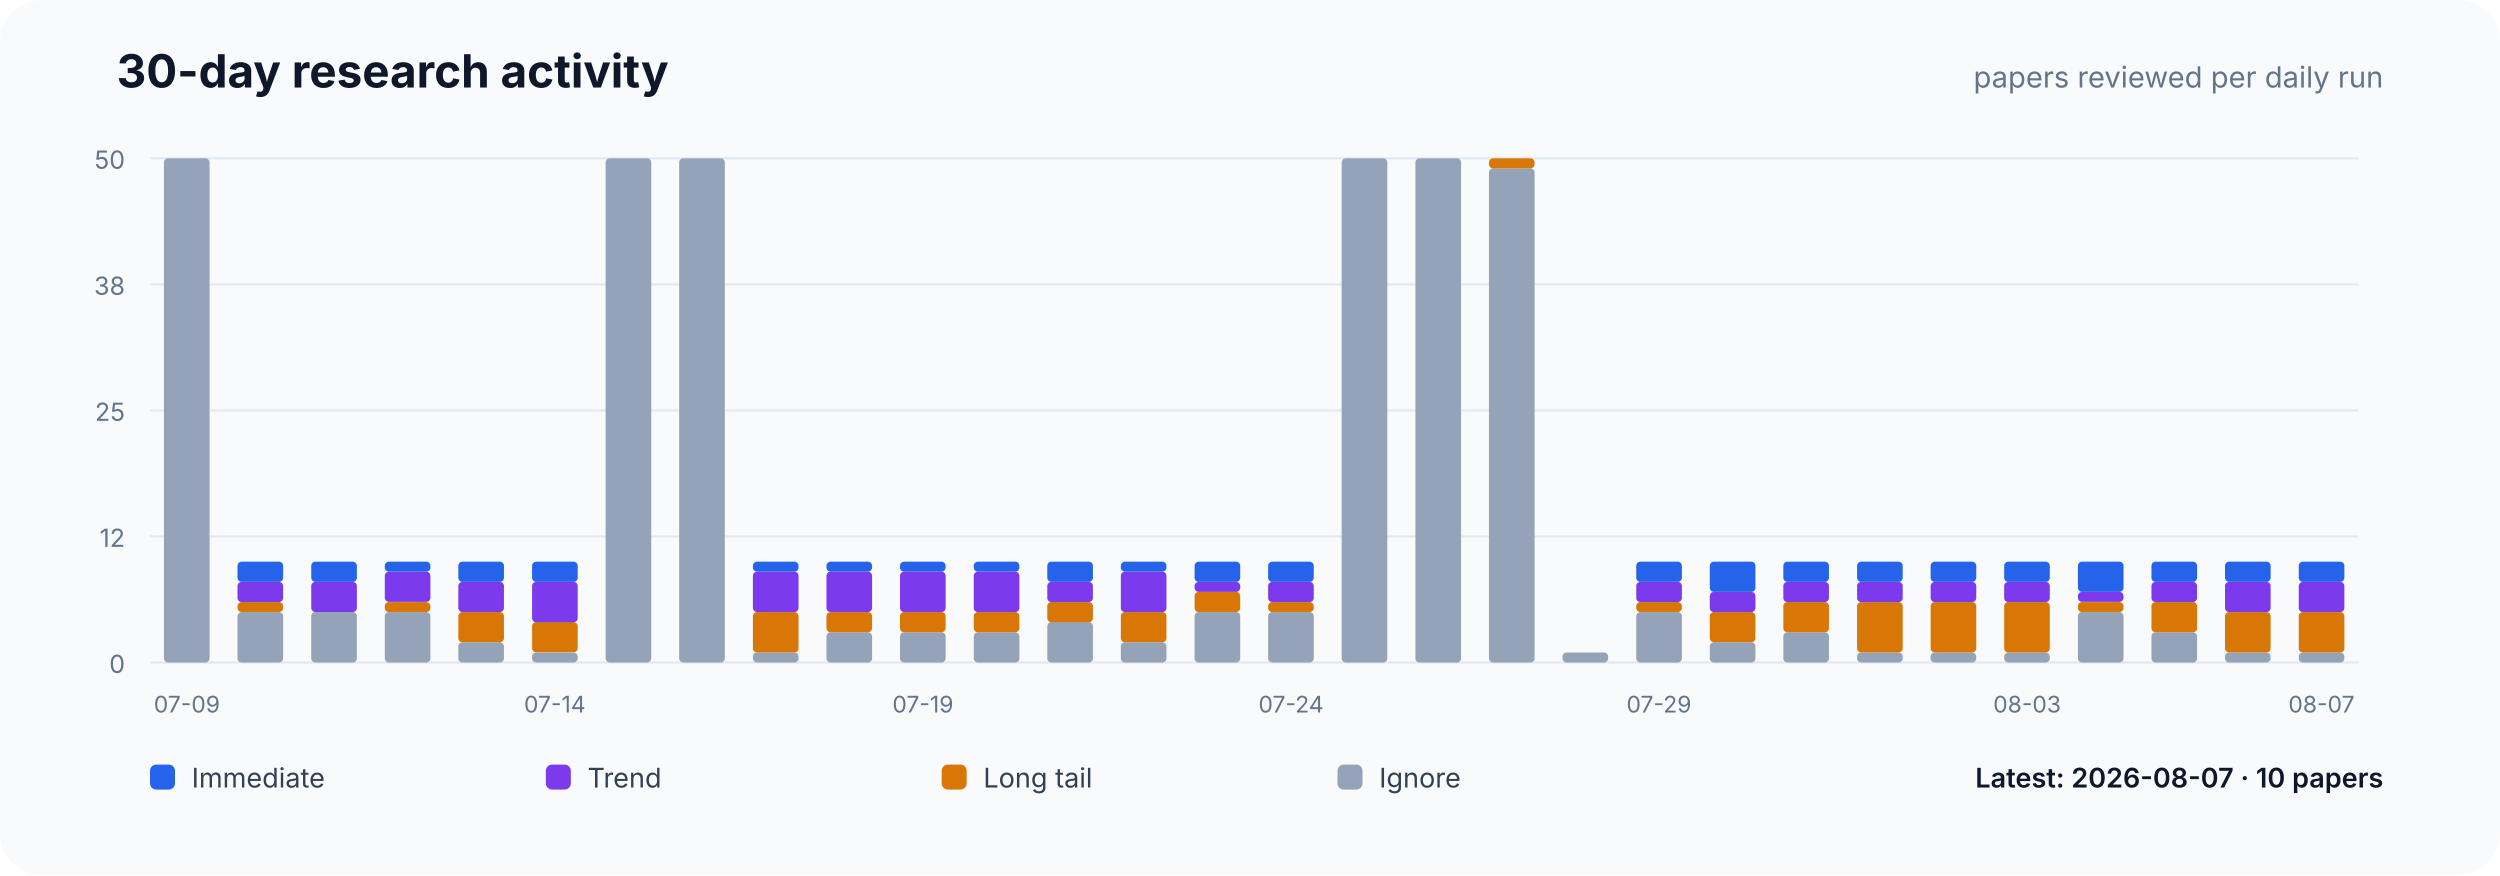
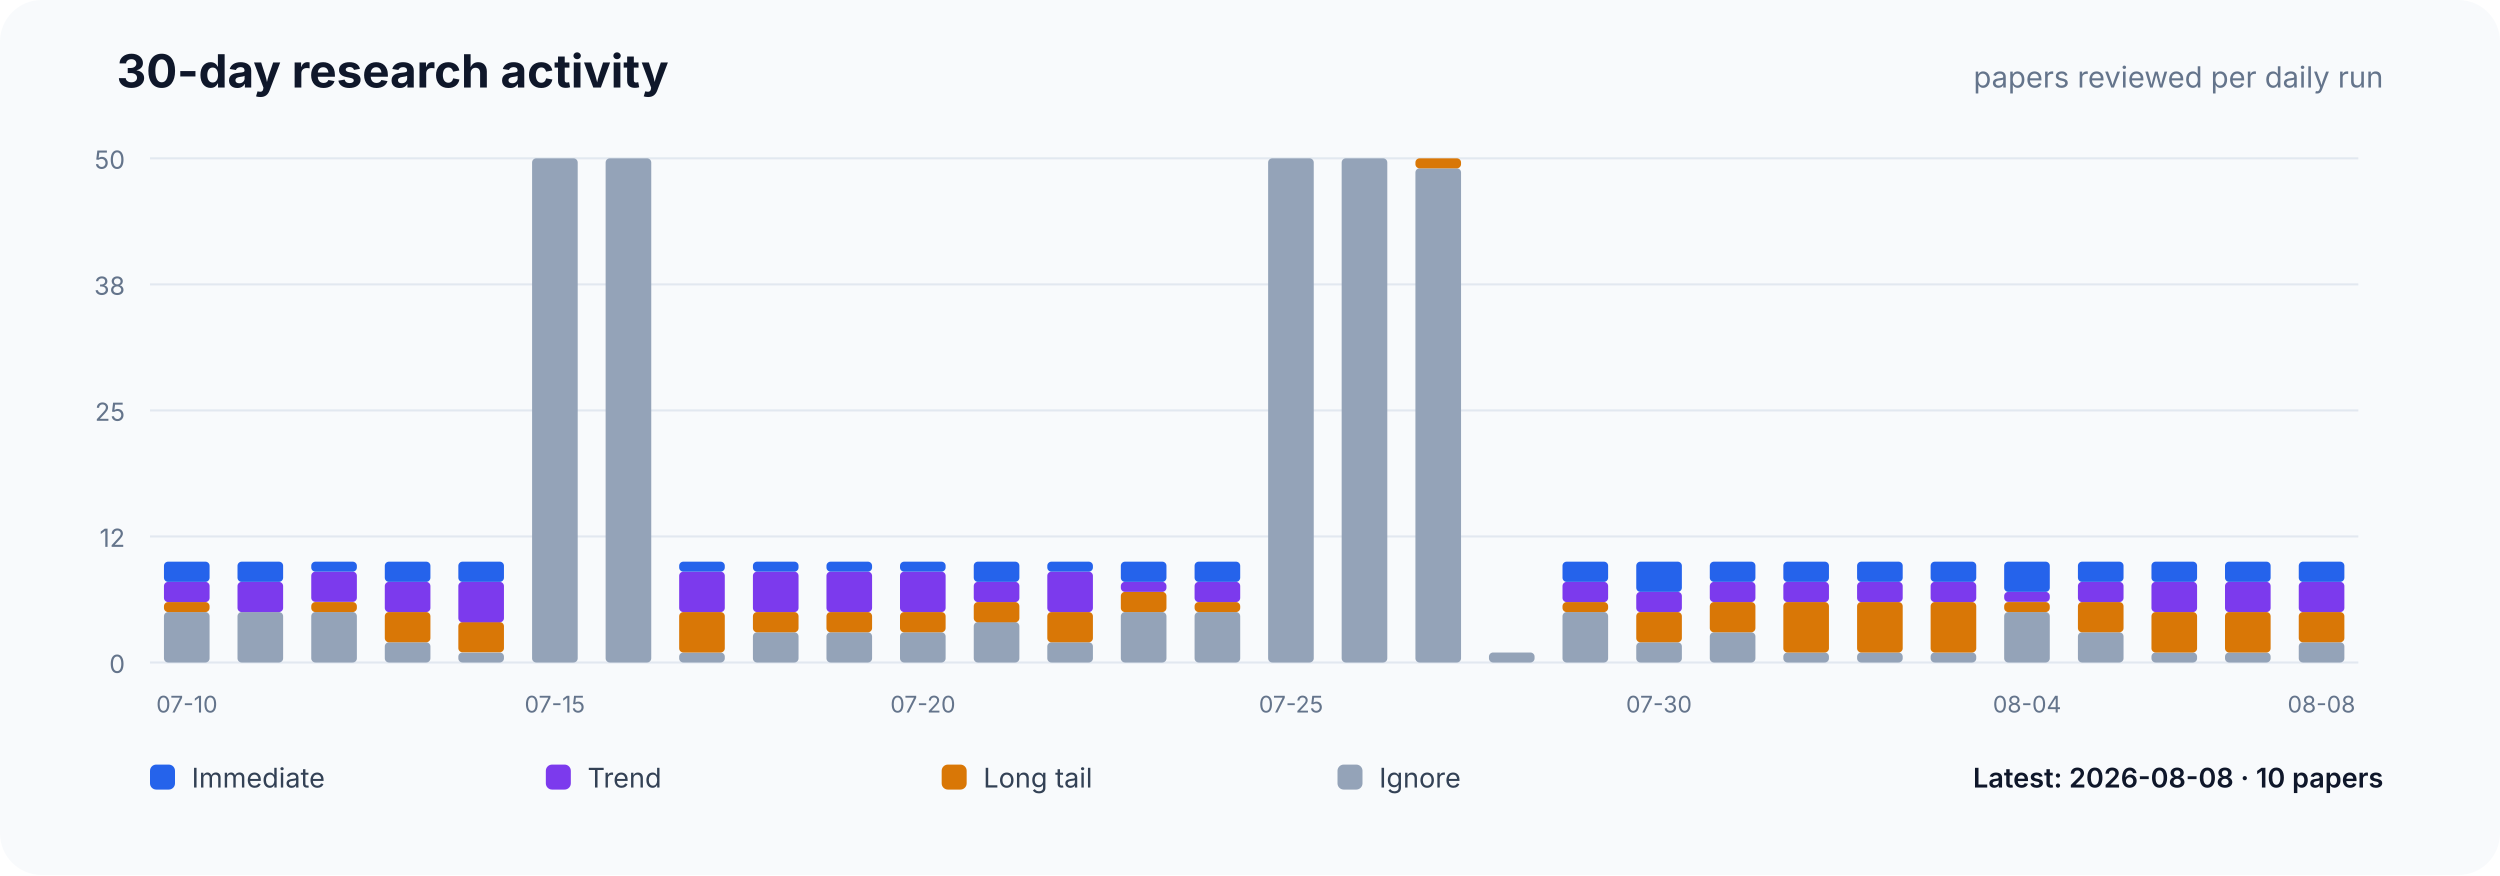
<svg xmlns="http://www.w3.org/2000/svg" width="1200" height="420" viewBox="0 0 1200 420" role="img" aria-labelledby="title desc">
  <rect width="1200" height="420" rx="20" fill="#f8fafc" />
  <text x="56" y="42" font-family="Inter,system-ui,sans-serif" font-size="22" font-weight="700" fill="#0f172a">30-day research activity</text>
  <text x="1144" y="42" text-anchor="end" font-family="Inter,system-ui,sans-serif" font-size="14" fill="#64748b">papers reviewed per daily run</text>
  <line x1="72" y1="318.0" x2="1132" y2="318.0" stroke="#e2e8f0" />
  <text x="60" y="323.0" text-anchor="end" font-family="Inter,system-ui,sans-serif" font-size="12" fill="#64748b">0</text>
  <line x1="72" y1="257.5" x2="1132" y2="257.5" stroke="#e2e8f0" />
  <text x="60" y="262.5" text-anchor="end" font-family="Inter,system-ui,sans-serif" font-size="12" fill="#64748b">12</text>
  <line x1="72" y1="197.0" x2="1132" y2="197.0" stroke="#e2e8f0" />
  <text x="60" y="202.0" text-anchor="end" font-family="Inter,system-ui,sans-serif" font-size="12" fill="#64748b">25</text>
  <line x1="72" y1="136.5" x2="1132" y2="136.5" stroke="#e2e8f0" />
  <text x="60" y="141.5" text-anchor="end" font-family="Inter,system-ui,sans-serif" font-size="12" fill="#64748b">38</text>
  <line x1="72" y1="76.0" x2="1132" y2="76.0" stroke="#e2e8f0" />
  <text x="60" y="81.0" text-anchor="end" font-family="Inter,system-ui,sans-serif" font-size="12" fill="#64748b">50</text>
-   <rect x="78.7" y="76.0" width="21.9" height="242.0" rx="2" fill="#94a3b8" />
-   <rect x="78.7" y="76.0" width="21.9" height="0.0" rx="2" fill="#d97706" />
-   <rect x="78.7" y="76.0" width="21.9" height="0.0" rx="2" fill="#7c3aed" />
-   <rect x="78.7" y="76.0" width="21.9" height="0.0" rx="2" fill="#2563eb" />
-   <text x="89.7" y="342" text-anchor="middle" font-family="Inter,system-ui,sans-serif" font-size="11" fill="#64748b">07-09</text>
+   <rect x="78.7" y="293.8" width="21.9" height="24.2" rx="2" fill="#94a3b8" />
+   <rect x="78.7" y="289.0" width="21.9" height="4.8" rx="2" fill="#d97706" />
+   <rect x="78.7" y="279.3" width="21.9" height="9.7" rx="2" fill="#7c3aed" />
+   <rect x="78.7" y="269.6" width="21.9" height="9.7" rx="2" fill="#2563eb" />
+   <text x="89.7" y="342" text-anchor="middle" font-family="Inter,system-ui,sans-serif" font-size="11" fill="#64748b">07-10</text>
  <rect x="114.0" y="293.8" width="21.9" height="24.2" rx="2" fill="#94a3b8" />
-   <rect x="114.0" y="289.0" width="21.9" height="4.8" rx="2" fill="#d97706" />
-   <rect x="114.0" y="279.3" width="21.9" height="9.7" rx="2" fill="#7c3aed" />
+   <rect x="114.0" y="293.8" width="21.9" height="0.0" rx="2" fill="#d97706" />
+   <rect x="114.0" y="279.3" width="21.9" height="14.5" rx="2" fill="#7c3aed" />
  <rect x="114.0" y="269.6" width="21.9" height="9.7" rx="2" fill="#2563eb" />
  <rect x="149.4" y="293.8" width="21.9" height="24.2" rx="2" fill="#94a3b8" />
-   <rect x="149.4" y="293.8" width="21.9" height="0.0" rx="2" fill="#d97706" />
-   <rect x="149.4" y="279.3" width="21.9" height="14.5" rx="2" fill="#7c3aed" />
-   <rect x="149.4" y="269.6" width="21.9" height="9.7" rx="2" fill="#2563eb" />
-   <rect x="184.7" y="293.8" width="21.9" height="24.2" rx="2" fill="#94a3b8" />
-   <rect x="184.7" y="289.0" width="21.9" height="4.8" rx="2" fill="#d97706" />
-   <rect x="184.7" y="274.4" width="21.9" height="14.5" rx="2" fill="#7c3aed" />
-   <rect x="184.7" y="269.6" width="21.9" height="4.8" rx="2" fill="#2563eb" />
-   <rect x="220.0" y="308.3" width="21.9" height="9.7" rx="2" fill="#94a3b8" />
-   <rect x="220.0" y="293.8" width="21.9" height="14.5" rx="2" fill="#d97706" />
-   <rect x="220.0" y="279.3" width="21.9" height="14.5" rx="2" fill="#7c3aed" />
+   <rect x="149.4" y="289.0" width="21.9" height="4.8" rx="2" fill="#d97706" />
+   <rect x="149.4" y="274.4" width="21.9" height="14.5" rx="2" fill="#7c3aed" />
+   <rect x="149.4" y="269.6" width="21.9" height="4.8" rx="2" fill="#2563eb" />
+   <rect x="184.7" y="308.3" width="21.9" height="9.7" rx="2" fill="#94a3b8" />
+   <rect x="184.7" y="293.8" width="21.9" height="14.5" rx="2" fill="#d97706" />
+   <rect x="184.7" y="279.3" width="21.9" height="14.5" rx="2" fill="#7c3aed" />
+   <rect x="184.7" y="269.6" width="21.9" height="9.7" rx="2" fill="#2563eb" />
+   <rect x="220.0" y="313.2" width="21.9" height="4.8" rx="2" fill="#94a3b8" />
+   <rect x="220.0" y="298.6" width="21.9" height="14.5" rx="2" fill="#d97706" />
+   <rect x="220.0" y="279.3" width="21.9" height="19.4" rx="2" fill="#7c3aed" />
  <rect x="220.0" y="269.6" width="21.9" height="9.7" rx="2" fill="#2563eb" />
-   <rect x="255.4" y="313.2" width="21.9" height="4.8" rx="2" fill="#94a3b8" />
-   <rect x="255.4" y="298.6" width="21.9" height="14.5" rx="2" fill="#d97706" />
-   <rect x="255.4" y="279.3" width="21.9" height="19.4" rx="2" fill="#7c3aed" />
-   <rect x="255.4" y="269.6" width="21.9" height="9.7" rx="2" fill="#2563eb" />
-   <text x="266.3" y="342" text-anchor="middle" font-family="Inter,system-ui,sans-serif" font-size="11" fill="#64748b">07-14</text>
+   <rect x="255.4" y="76.0" width="21.9" height="242.0" rx="2" fill="#94a3b8" />
+   <rect x="255.4" y="76.0" width="21.9" height="0.0" rx="2" fill="#d97706" />
+   <rect x="255.4" y="76.0" width="21.9" height="0.0" rx="2" fill="#7c3aed" />
+   <rect x="255.4" y="76.0" width="21.9" height="0.0" rx="2" fill="#2563eb" />
+   <text x="266.3" y="342" text-anchor="middle" font-family="Inter,system-ui,sans-serif" font-size="11" fill="#64748b">07-15</text>
  <rect x="290.7" y="76.0" width="21.9" height="242.0" rx="2" fill="#94a3b8" />
  <rect x="290.7" y="76.0" width="21.9" height="0.0" rx="2" fill="#d97706" />
  <rect x="290.7" y="76.0" width="21.9" height="0.0" rx="2" fill="#7c3aed" />
  <rect x="290.7" y="76.0" width="21.9" height="0.0" rx="2" fill="#2563eb" />
-   <rect x="326.0" y="76.0" width="21.9" height="242.0" rx="2" fill="#94a3b8" />
-   <rect x="326.0" y="76.0" width="21.9" height="0.0" rx="2" fill="#d97706" />
-   <rect x="326.0" y="76.0" width="21.9" height="0.0" rx="2" fill="#7c3aed" />
-   <rect x="326.0" y="76.0" width="21.9" height="0.0" rx="2" fill="#2563eb" />
-   <rect x="361.4" y="313.2" width="21.9" height="4.8" rx="2" fill="#94a3b8" />
-   <rect x="361.4" y="293.8" width="21.9" height="19.4" rx="2" fill="#d97706" />
+   <rect x="326.0" y="313.2" width="21.9" height="4.8" rx="2" fill="#94a3b8" />
+   <rect x="326.0" y="293.8" width="21.9" height="19.4" rx="2" fill="#d97706" />
+   <rect x="326.0" y="274.4" width="21.9" height="19.4" rx="2" fill="#7c3aed" />
+   <rect x="326.0" y="269.6" width="21.9" height="4.8" rx="2" fill="#2563eb" />
+   <rect x="361.4" y="303.5" width="21.9" height="14.5" rx="2" fill="#94a3b8" />
+   <rect x="361.4" y="293.8" width="21.9" height="9.7" rx="2" fill="#d97706" />
  <rect x="361.4" y="274.4" width="21.9" height="19.4" rx="2" fill="#7c3aed" />
  <rect x="361.4" y="269.6" width="21.9" height="4.8" rx="2" fill="#2563eb" />
  <rect x="396.7" y="303.5" width="21.9" height="14.5" rx="2" fill="#94a3b8" />
  <rect x="396.7" y="293.8" width="21.9" height="9.7" rx="2" fill="#d97706" />
  <rect x="396.7" y="274.4" width="21.9" height="19.4" rx="2" fill="#7c3aed" />
  <rect x="396.7" y="269.6" width="21.9" height="4.8" rx="2" fill="#2563eb" />
  <rect x="432.0" y="303.5" width="21.9" height="14.5" rx="2" fill="#94a3b8" />
  <rect x="432.0" y="293.8" width="21.9" height="9.7" rx="2" fill="#d97706" />
  <rect x="432.0" y="274.4" width="21.9" height="19.4" rx="2" fill="#7c3aed" />
  <rect x="432.0" y="269.6" width="21.9" height="4.8" rx="2" fill="#2563eb" />
-   <text x="443.0" y="342" text-anchor="middle" font-family="Inter,system-ui,sans-serif" font-size="11" fill="#64748b">07-19</text>
-   <rect x="467.4" y="303.5" width="21.9" height="14.5" rx="2" fill="#94a3b8" />
-   <rect x="467.4" y="293.8" width="21.9" height="9.7" rx="2" fill="#d97706" />
-   <rect x="467.4" y="274.4" width="21.9" height="19.4" rx="2" fill="#7c3aed" />
-   <rect x="467.4" y="269.6" width="21.9" height="4.8" rx="2" fill="#2563eb" />
-   <rect x="502.7" y="298.6" width="21.9" height="19.4" rx="2" fill="#94a3b8" />
-   <rect x="502.7" y="289.0" width="21.9" height="9.7" rx="2" fill="#d97706" />
-   <rect x="502.7" y="279.3" width="21.9" height="9.7" rx="2" fill="#7c3aed" />
-   <rect x="502.7" y="269.6" width="21.9" height="9.7" rx="2" fill="#2563eb" />
-   <rect x="538.0" y="308.3" width="21.9" height="9.7" rx="2" fill="#94a3b8" />
-   <rect x="538.0" y="293.8" width="21.9" height="14.5" rx="2" fill="#d97706" />
-   <rect x="538.0" y="274.4" width="21.9" height="19.4" rx="2" fill="#7c3aed" />
-   <rect x="538.0" y="269.6" width="21.9" height="4.8" rx="2" fill="#2563eb" />
+   <text x="443.0" y="342" text-anchor="middle" font-family="Inter,system-ui,sans-serif" font-size="11" fill="#64748b">07-20</text>
+   <rect x="467.4" y="298.6" width="21.9" height="19.4" rx="2" fill="#94a3b8" />
+   <rect x="467.4" y="289.0" width="21.9" height="9.7" rx="2" fill="#d97706" />
+   <rect x="467.4" y="279.3" width="21.9" height="9.7" rx="2" fill="#7c3aed" />
+   <rect x="467.4" y="269.6" width="21.9" height="9.7" rx="2" fill="#2563eb" />
+   <rect x="502.7" y="308.3" width="21.9" height="9.7" rx="2" fill="#94a3b8" />
+   <rect x="502.7" y="293.8" width="21.9" height="14.5" rx="2" fill="#d97706" />
+   <rect x="502.7" y="274.4" width="21.9" height="19.4" rx="2" fill="#7c3aed" />
+   <rect x="502.7" y="269.6" width="21.9" height="4.8" rx="2" fill="#2563eb" />
+   <rect x="538.0" y="293.8" width="21.9" height="24.2" rx="2" fill="#94a3b8" />
+   <rect x="538.0" y="284.1" width="21.9" height="9.7" rx="2" fill="#d97706" />
+   <rect x="538.0" y="279.3" width="21.9" height="4.8" rx="2" fill="#7c3aed" />
+   <rect x="538.0" y="269.6" width="21.9" height="9.7" rx="2" fill="#2563eb" />
  <rect x="573.4" y="293.8" width="21.9" height="24.2" rx="2" fill="#94a3b8" />
-   <rect x="573.4" y="284.1" width="21.9" height="9.7" rx="2" fill="#d97706" />
-   <rect x="573.4" y="279.3" width="21.9" height="4.8" rx="2" fill="#7c3aed" />
+   <rect x="573.4" y="289.0" width="21.9" height="4.8" rx="2" fill="#d97706" />
+   <rect x="573.4" y="279.3" width="21.9" height="9.7" rx="2" fill="#7c3aed" />
  <rect x="573.4" y="269.6" width="21.9" height="9.7" rx="2" fill="#2563eb" />
-   <rect x="608.7" y="293.8" width="21.9" height="24.2" rx="2" fill="#94a3b8" />
-   <rect x="608.7" y="289.0" width="21.9" height="4.8" rx="2" fill="#d97706" />
-   <rect x="608.7" y="279.3" width="21.9" height="9.7" rx="2" fill="#7c3aed" />
-   <rect x="608.7" y="269.6" width="21.9" height="9.7" rx="2" fill="#2563eb" />
-   <text x="619.7" y="342" text-anchor="middle" font-family="Inter,system-ui,sans-serif" font-size="11" fill="#64748b">07-24</text>
+   <rect x="608.7" y="76.0" width="21.9" height="242.0" rx="2" fill="#94a3b8" />
+   <rect x="608.7" y="76.0" width="21.9" height="0.0" rx="2" fill="#d97706" />
+   <rect x="608.7" y="76.0" width="21.9" height="0.0" rx="2" fill="#7c3aed" />
+   <rect x="608.7" y="76.0" width="21.9" height="0.0" rx="2" fill="#2563eb" />
+   <text x="619.7" y="342" text-anchor="middle" font-family="Inter,system-ui,sans-serif" font-size="11" fill="#64748b">07-25</text>
  <rect x="644.0" y="76.0" width="21.9" height="242.0" rx="2" fill="#94a3b8" />
  <rect x="644.0" y="76.0" width="21.9" height="0.0" rx="2" fill="#d97706" />
  <rect x="644.0" y="76.0" width="21.9" height="0.0" rx="2" fill="#7c3aed" />
  <rect x="644.0" y="76.0" width="21.9" height="0.0" rx="2" fill="#2563eb" />
-   <rect x="679.4" y="76.0" width="21.9" height="242.0" rx="2" fill="#94a3b8" />
-   <rect x="679.4" y="76.0" width="21.9" height="0.0" rx="2" fill="#d97706" />
+   <rect x="679.4" y="80.8" width="21.9" height="237.2" rx="2" fill="#94a3b8" />
+   <rect x="679.4" y="76.0" width="21.9" height="4.8" rx="2" fill="#d97706" />
  <rect x="679.4" y="76.0" width="21.9" height="0.0" rx="2" fill="#7c3aed" />
  <rect x="679.4" y="76.0" width="21.9" height="0.0" rx="2" fill="#2563eb" />
-   <rect x="714.7" y="80.8" width="21.9" height="237.2" rx="2" fill="#94a3b8" />
-   <rect x="714.7" y="76.0" width="21.9" height="4.8" rx="2" fill="#d97706" />
-   <rect x="714.7" y="76.0" width="21.9" height="0.0" rx="2" fill="#7c3aed" />
-   <rect x="714.7" y="76.0" width="21.9" height="0.0" rx="2" fill="#2563eb" />
-   <rect x="750.0" y="313.2" width="21.9" height="4.8" rx="2" fill="#94a3b8" />
-   <rect x="750.0" y="313.2" width="21.9" height="0.0" rx="2" fill="#d97706" />
-   <rect x="750.0" y="313.2" width="21.9" height="0.0" rx="2" fill="#7c3aed" />
-   <rect x="750.0" y="313.2" width="21.9" height="0.0" rx="2" fill="#2563eb" />
-   <rect x="785.4" y="293.8" width="21.9" height="24.2" rx="2" fill="#94a3b8" />
-   <rect x="785.4" y="289.0" width="21.9" height="4.8" rx="2" fill="#d97706" />
-   <rect x="785.4" y="279.3" width="21.9" height="9.7" rx="2" fill="#7c3aed" />
-   <rect x="785.4" y="269.6" width="21.9" height="9.7" rx="2" fill="#2563eb" />
-   <text x="796.3" y="342" text-anchor="middle" font-family="Inter,system-ui,sans-serif" font-size="11" fill="#64748b">07-29</text>
-   <rect x="820.7" y="308.3" width="21.9" height="9.7" rx="2" fill="#94a3b8" />
-   <rect x="820.7" y="293.8" width="21.9" height="14.5" rx="2" fill="#d97706" />
-   <rect x="820.7" y="284.1" width="21.9" height="9.7" rx="2" fill="#7c3aed" />
-   <rect x="820.7" y="269.6" width="21.9" height="14.5" rx="2" fill="#2563eb" />
-   <rect x="856.0" y="303.5" width="21.9" height="14.5" rx="2" fill="#94a3b8" />
-   <rect x="856.0" y="289.0" width="21.9" height="14.5" rx="2" fill="#d97706" />
+   <rect x="714.7" y="313.2" width="21.9" height="4.8" rx="2" fill="#94a3b8" />
+   <rect x="714.7" y="313.2" width="21.9" height="0.0" rx="2" fill="#d97706" />
+   <rect x="714.7" y="313.2" width="21.9" height="0.0" rx="2" fill="#7c3aed" />
+   <rect x="714.7" y="313.2" width="21.9" height="0.0" rx="2" fill="#2563eb" />
+   <rect x="750.0" y="293.8" width="21.9" height="24.2" rx="2" fill="#94a3b8" />
+   <rect x="750.0" y="289.0" width="21.9" height="4.8" rx="2" fill="#d97706" />
+   <rect x="750.0" y="279.3" width="21.9" height="9.7" rx="2" fill="#7c3aed" />
+   <rect x="750.0" y="269.6" width="21.9" height="9.7" rx="2" fill="#2563eb" />
+   <rect x="785.4" y="308.3" width="21.9" height="9.7" rx="2" fill="#94a3b8" />
+   <rect x="785.4" y="293.8" width="21.9" height="14.5" rx="2" fill="#d97706" />
+   <rect x="785.4" y="284.1" width="21.9" height="9.7" rx="2" fill="#7c3aed" />
+   <rect x="785.4" y="269.6" width="21.9" height="14.5" rx="2" fill="#2563eb" />
+   <text x="796.3" y="342" text-anchor="middle" font-family="Inter,system-ui,sans-serif" font-size="11" fill="#64748b">07-30</text>
+   <rect x="820.7" y="303.5" width="21.9" height="14.5" rx="2" fill="#94a3b8" />
+   <rect x="820.7" y="289.0" width="21.9" height="14.5" rx="2" fill="#d97706" />
+   <rect x="820.7" y="279.3" width="21.9" height="9.7" rx="2" fill="#7c3aed" />
+   <rect x="820.7" y="269.6" width="21.9" height="9.7" rx="2" fill="#2563eb" />
+   <rect x="856.0" y="313.2" width="21.9" height="4.8" rx="2" fill="#94a3b8" />
+   <rect x="856.0" y="289.0" width="21.9" height="24.2" rx="2" fill="#d97706" />
  <rect x="856.0" y="279.3" width="21.9" height="9.7" rx="2" fill="#7c3aed" />
  <rect x="856.0" y="269.6" width="21.9" height="9.7" rx="2" fill="#2563eb" />
  <rect x="891.4" y="313.2" width="21.9" height="4.8" rx="2" fill="#94a3b8" />
  <rect x="891.4" y="289.0" width="21.9" height="24.2" rx="2" fill="#d97706" />
  <rect x="891.4" y="279.3" width="21.9" height="9.7" rx="2" fill="#7c3aed" />
  <rect x="891.4" y="269.6" width="21.9" height="9.7" rx="2" fill="#2563eb" />
  <rect x="926.7" y="313.2" width="21.9" height="4.8" rx="2" fill="#94a3b8" />
  <rect x="926.7" y="289.0" width="21.9" height="24.2" rx="2" fill="#d97706" />
  <rect x="926.7" y="279.3" width="21.9" height="9.7" rx="2" fill="#7c3aed" />
  <rect x="926.7" y="269.6" width="21.9" height="9.7" rx="2" fill="#2563eb" />
-   <rect x="962.0" y="313.2" width="21.9" height="4.8" rx="2" fill="#94a3b8" />
-   <rect x="962.0" y="289.0" width="21.9" height="24.2" rx="2" fill="#d97706" />
-   <rect x="962.0" y="279.3" width="21.9" height="9.7" rx="2" fill="#7c3aed" />
-   <rect x="962.0" y="269.6" width="21.9" height="9.7" rx="2" fill="#2563eb" />
-   <text x="973.0" y="342" text-anchor="middle" font-family="Inter,system-ui,sans-serif" font-size="11" fill="#64748b">08-03</text>
-   <rect x="997.4" y="293.8" width="21.9" height="24.2" rx="2" fill="#94a3b8" />
-   <rect x="997.4" y="289.0" width="21.9" height="4.8" rx="2" fill="#d97706" />
-   <rect x="997.4" y="284.1" width="21.9" height="4.8" rx="2" fill="#7c3aed" />
-   <rect x="997.4" y="269.6" width="21.9" height="14.5" rx="2" fill="#2563eb" />
-   <rect x="1032.7" y="303.5" width="21.9" height="14.5" rx="2" fill="#94a3b8" />
-   <rect x="1032.7" y="289.0" width="21.9" height="14.5" rx="2" fill="#d97706" />
-   <rect x="1032.7" y="279.3" width="21.9" height="9.7" rx="2" fill="#7c3aed" />
+   <rect x="962.0" y="293.8" width="21.9" height="24.2" rx="2" fill="#94a3b8" />
+   <rect x="962.0" y="289.0" width="21.9" height="4.8" rx="2" fill="#d97706" />
+   <rect x="962.0" y="284.1" width="21.9" height="4.8" rx="2" fill="#7c3aed" />
+   <rect x="962.0" y="269.6" width="21.9" height="14.5" rx="2" fill="#2563eb" />
+   <text x="973.0" y="342" text-anchor="middle" font-family="Inter,system-ui,sans-serif" font-size="11" fill="#64748b">08-04</text>
+   <rect x="997.4" y="303.5" width="21.9" height="14.5" rx="2" fill="#94a3b8" />
+   <rect x="997.4" y="289.0" width="21.9" height="14.5" rx="2" fill="#d97706" />
+   <rect x="997.4" y="279.3" width="21.9" height="9.7" rx="2" fill="#7c3aed" />
+   <rect x="997.4" y="269.6" width="21.9" height="9.7" rx="2" fill="#2563eb" />
+   <rect x="1032.7" y="313.2" width="21.9" height="4.8" rx="2" fill="#94a3b8" />
+   <rect x="1032.7" y="293.8" width="21.9" height="19.4" rx="2" fill="#d97706" />
+   <rect x="1032.7" y="279.3" width="21.9" height="14.5" rx="2" fill="#7c3aed" />
  <rect x="1032.7" y="269.6" width="21.9" height="9.7" rx="2" fill="#2563eb" />
  <rect x="1068.0" y="313.2" width="21.9" height="4.8" rx="2" fill="#94a3b8" />
  <rect x="1068.0" y="293.8" width="21.9" height="19.4" rx="2" fill="#d97706" />
  <rect x="1068.0" y="279.3" width="21.9" height="14.5" rx="2" fill="#7c3aed" />
  <rect x="1068.0" y="269.6" width="21.9" height="9.7" rx="2" fill="#2563eb" />
-   <rect x="1103.4" y="313.2" width="21.9" height="4.8" rx="2" fill="#94a3b8" />
-   <rect x="1103.4" y="293.8" width="21.9" height="19.4" rx="2" fill="#d97706" />
+   <rect x="1103.4" y="308.3" width="21.9" height="9.7" rx="2" fill="#94a3b8" />
+   <rect x="1103.4" y="293.8" width="21.9" height="14.5" rx="2" fill="#d97706" />
  <rect x="1103.4" y="279.3" width="21.9" height="14.5" rx="2" fill="#7c3aed" />
  <rect x="1103.4" y="269.6" width="21.9" height="9.7" rx="2" fill="#2563eb" />
-   <text x="1114.3" y="342" text-anchor="middle" font-family="Inter,system-ui,sans-serif" font-size="11" fill="#64748b">08-07</text>
+   <text x="1114.3" y="342" text-anchor="middle" font-family="Inter,system-ui,sans-serif" font-size="11" fill="#64748b">08-08</text>
  <rect x="72" y="367" width="12" height="12" rx="3" fill="#2563eb" />
  <text x="92" y="378" font-family="Inter,system-ui,sans-serif" font-size="13" fill="#334155">Immediate</text>
  <rect x="262" y="367" width="12" height="12" rx="3" fill="#7c3aed" />
  <text x="282" y="378" font-family="Inter,system-ui,sans-serif" font-size="13" fill="#334155">Trend</text>
  <rect x="452" y="367" width="12" height="12" rx="3" fill="#d97706" />
  <text x="472" y="378" font-family="Inter,system-ui,sans-serif" font-size="13" fill="#334155">Long tail</text>
  <rect x="642" y="367" width="12" height="12" rx="3" fill="#94a3b8" />
  <text x="662" y="378" font-family="Inter,system-ui,sans-serif" font-size="13" fill="#334155">Ignore</text>
-   <text x="1144" y="378" text-anchor="end" font-family="Inter,system-ui,sans-serif" font-size="13" font-weight="600" fill="#0f172a">Latest: 2026-08-07 · 10 papers</text>
+   <text x="1144" y="378" text-anchor="end" font-family="Inter,system-ui,sans-serif" font-size="13" font-weight="600" fill="#0f172a">Latest: 2026-08-08 · 10 papers</text>
</svg>
